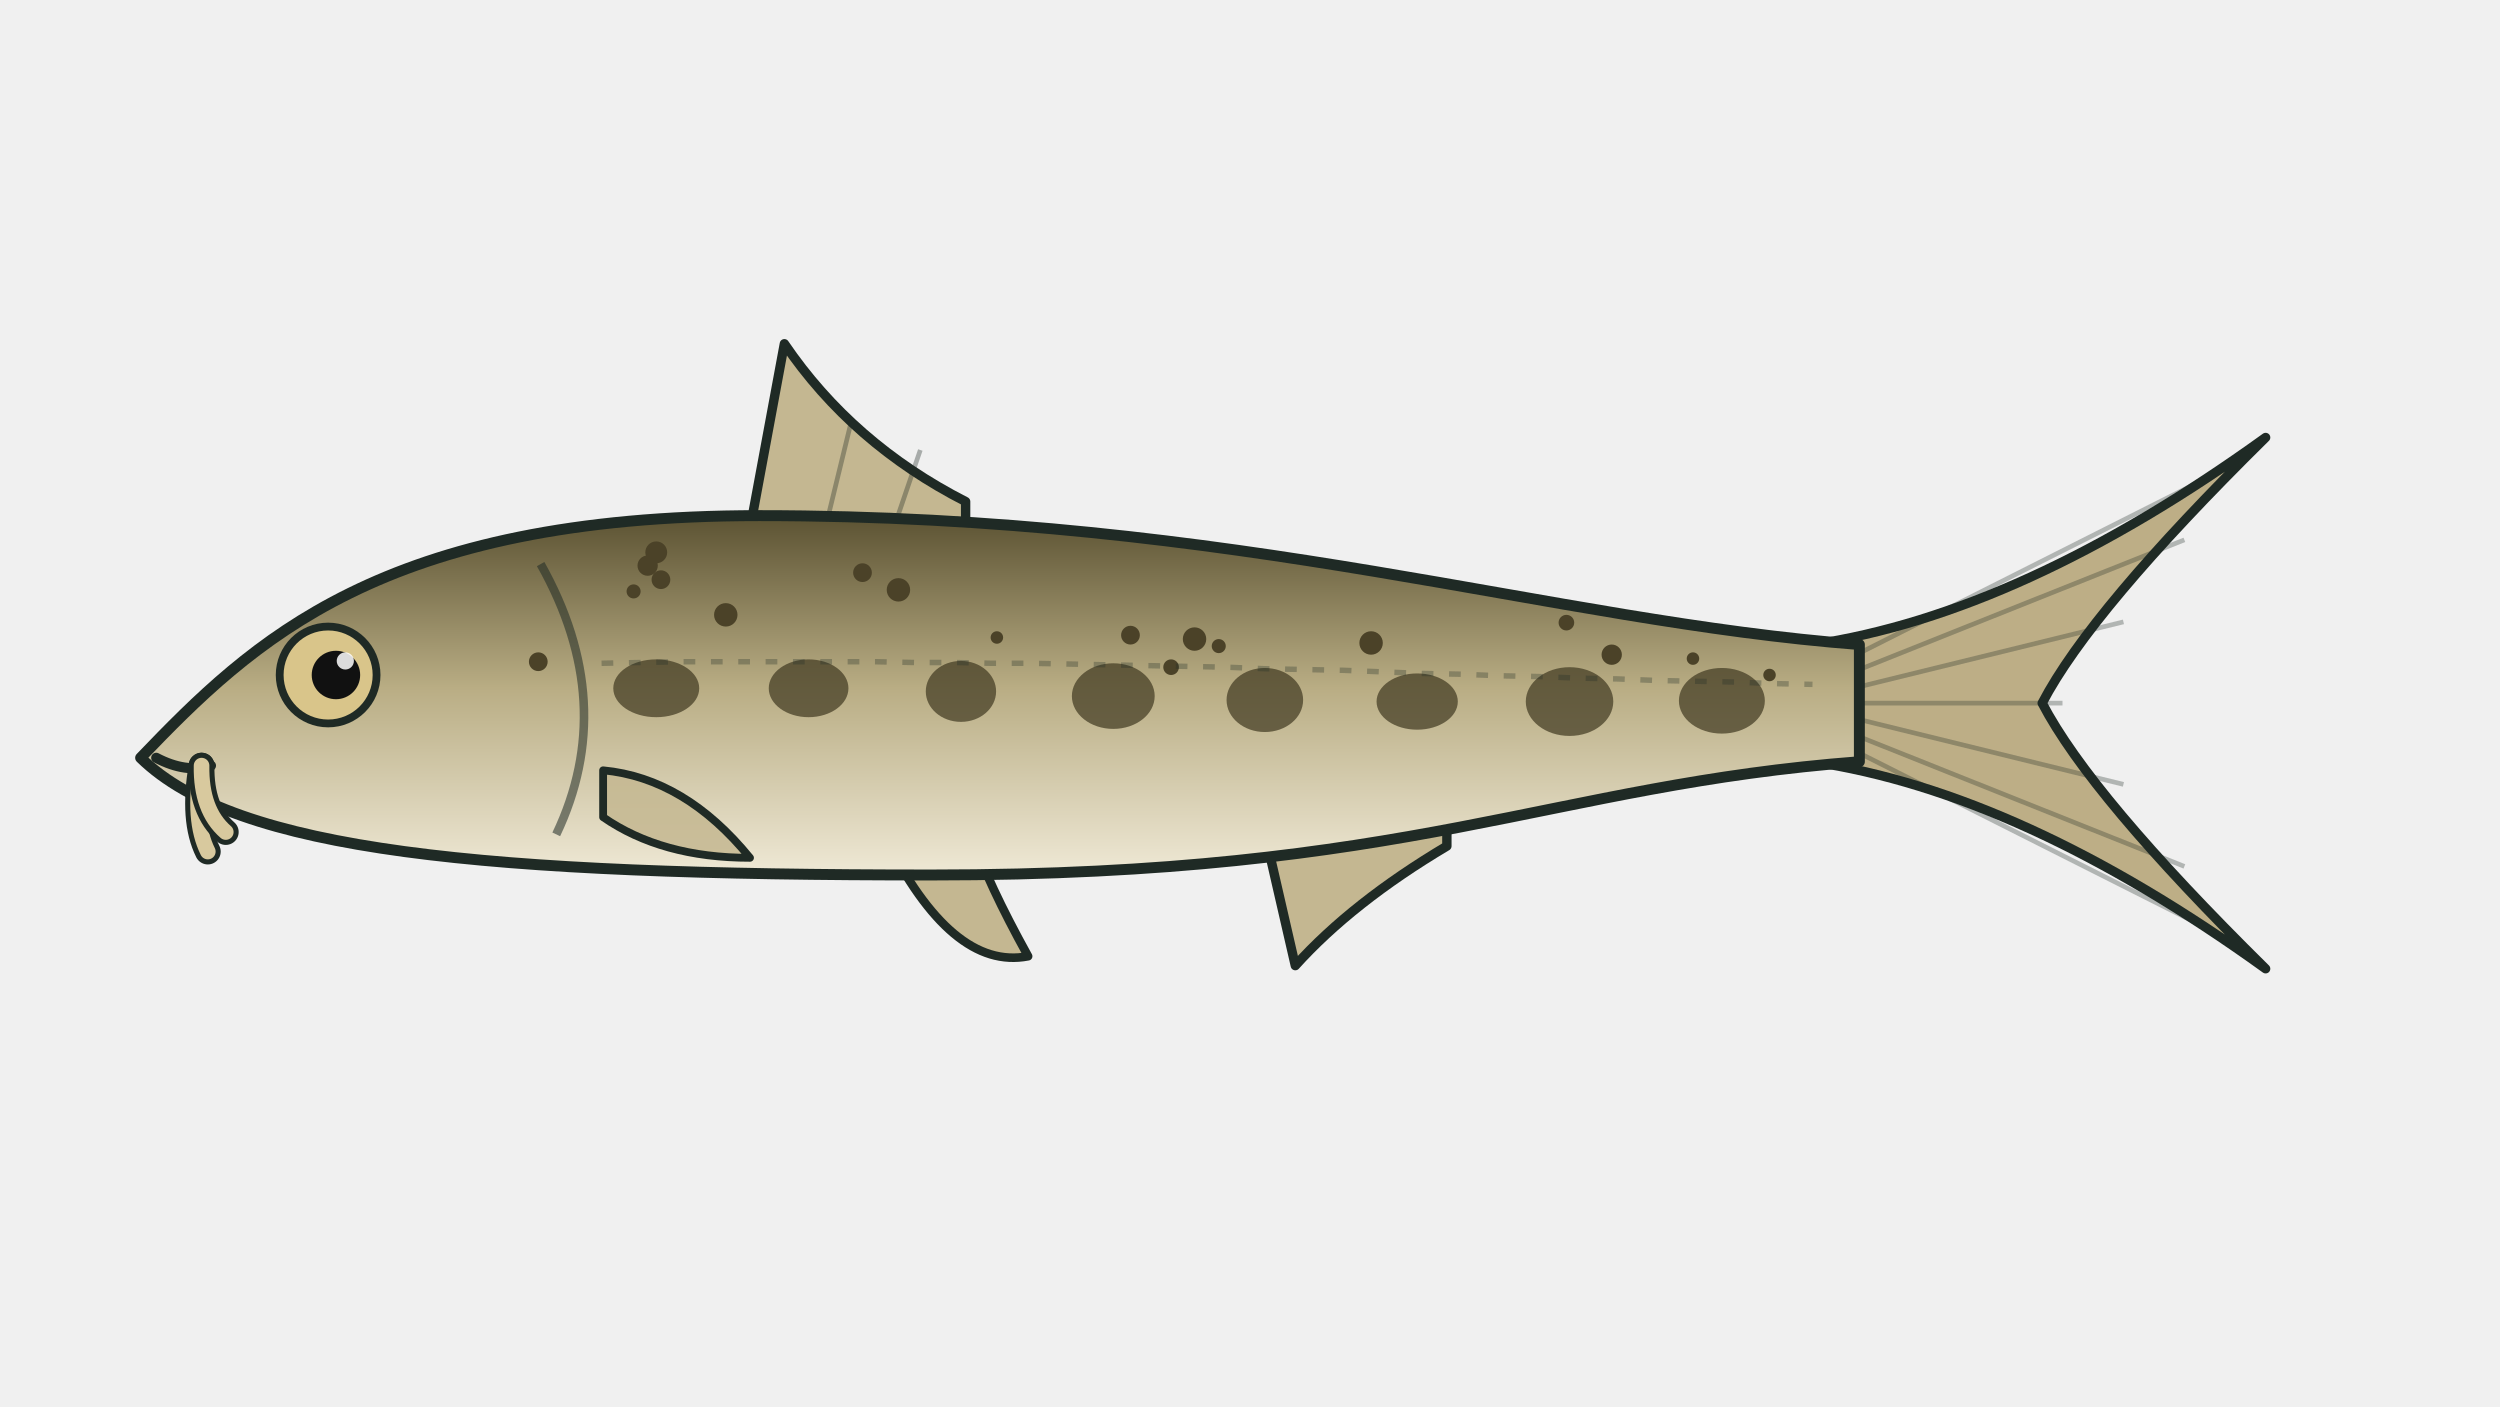
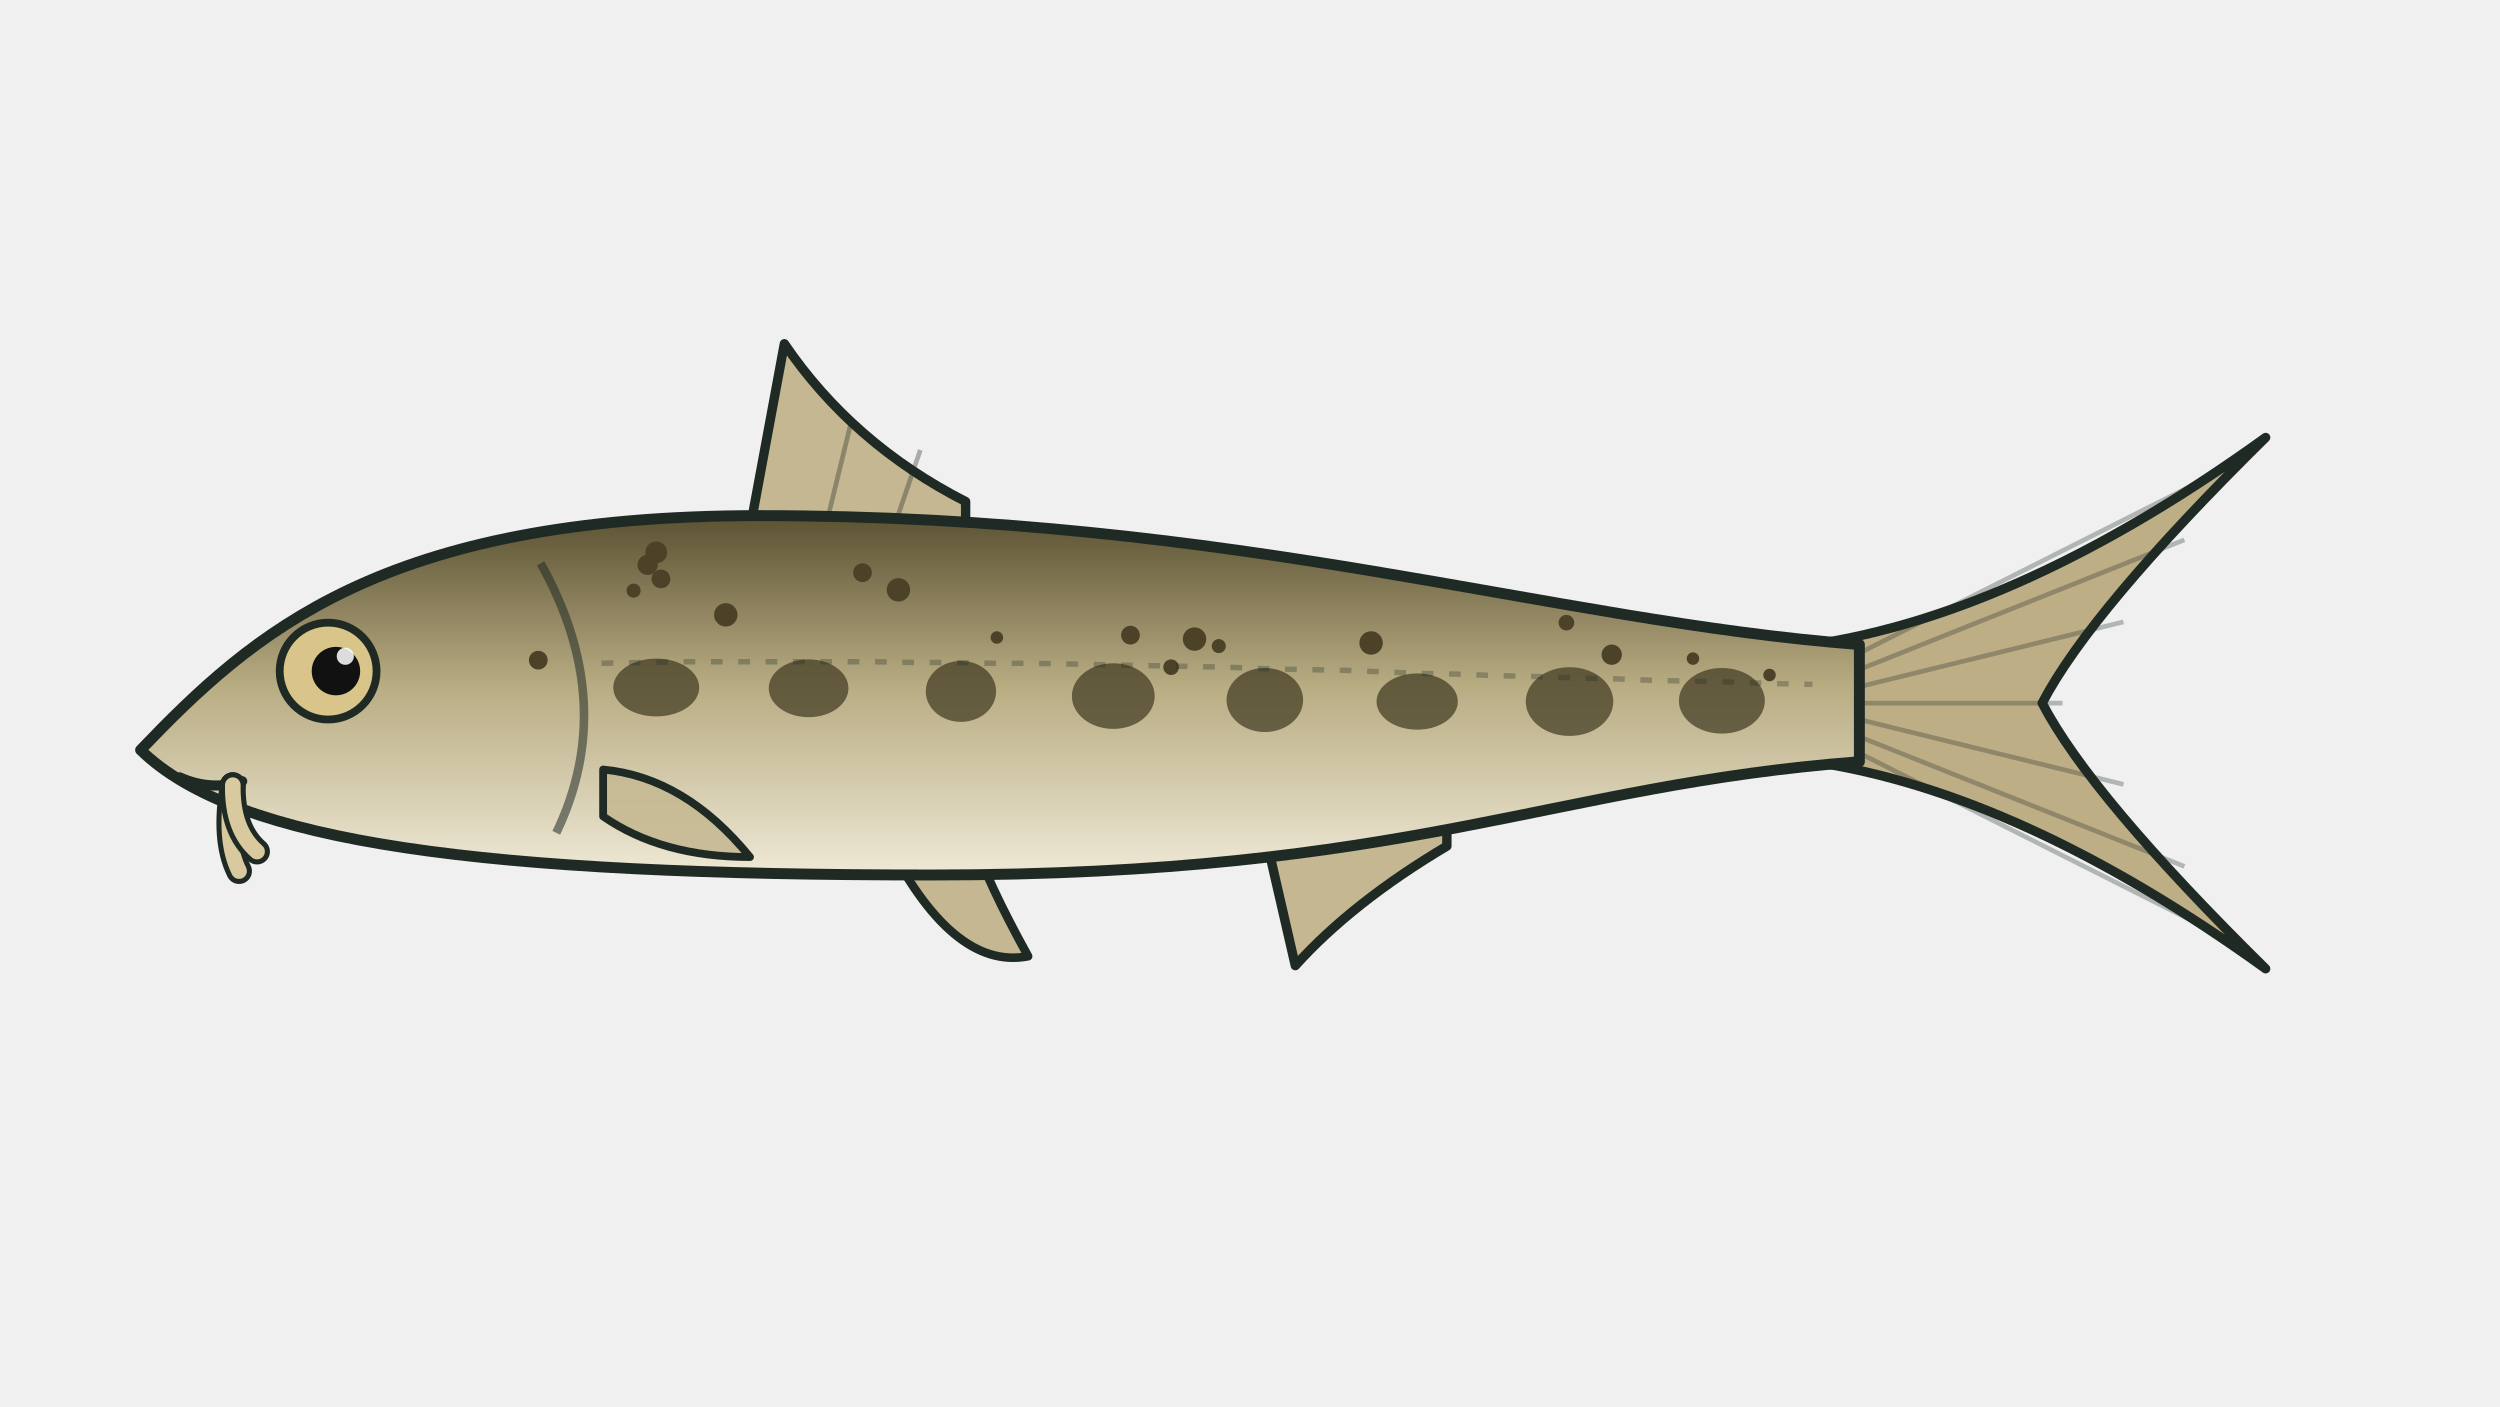
<svg xmlns="http://www.w3.org/2000/svg" viewBox="0 0 320 180" role="img" aria-label="Gudgeon">
  <defs>
    <linearGradient id="ggudgeon" x1="0" y1="0" x2="0" y2="1">
      <stop offset="0" stop-color="#5b5232" />
      <stop offset=".48" stop-color="#b9ad84" />
      <stop offset="1" stop-color="#efe9d6" />
    </linearGradient>
    <clipPath id="cgudgeon">
-       <path d="M18.0 97.0 C32.3 82.1 48.8 66.0 97.2 66.0 C158.8 66.0 198.4 79.5 238.0 82.5 L238.0 97.5 C198.4 100.5 180.8 112.0 119.2 112.0 C62.0 112.0 30.3 109.0 18.0 97.0Z" />
+       <path d="M18.0 96.0 C32.3 81.1 48.8 66.0 97.2 66.0 C158.8 66.0 198.4 79.5 238.0 82.5 L238.0 97.5 C198.4 100.5 180.8 112.0 119.2 112.0 C62.0 112.0 30.3 108.0 18.0 96.0Z" />
    </clipPath>
  </defs>
  <path d="M232.0 82.5 Q258.8 78.5 290.0 56.0 Q267.6 78.1 261.4 90.0 Q267.6 101.9 290.0 124.0 Q258.8 101.5 232.0 97.5Z" fill="#bdae86" stroke="#1f2a25" stroke-width="1.2" stroke-linejoin="round" />
  <line x1="238.0" y1="83.6" x2="287.4" y2="58.7" stroke="#1f2a25" stroke-width=".6" opacity=".3" />
  <line x1="238.0" y1="85.7" x2="279.6" y2="69.1" stroke="#1f2a25" stroke-width=".6" opacity=".3" />
  <line x1="238.0" y1="87.9" x2="271.8" y2="79.6" stroke="#1f2a25" stroke-width=".6" opacity=".3" />
  <line x1="238.0" y1="90.0" x2="264.0" y2="90.0" stroke="#1f2a25" stroke-width=".6" opacity=".3" />
  <line x1="238.0" y1="92.1" x2="271.8" y2="100.4" stroke="#1f2a25" stroke-width=".6" opacity=".3" />
  <line x1="238.0" y1="94.3" x2="279.6" y2="110.9" stroke="#1f2a25" stroke-width=".6" opacity=".3" />
  <line x1="238.0" y1="96.4" x2="287.4" y2="121.3" stroke="#1f2a25" stroke-width=".6" opacity=".3" />
  <path d="M95.2 72.0 L100.4 44.0 Q109.1 56.8 123.6 64.2 L123.6 72.8Z" fill="#c4b791" stroke="#1f2a25" stroke-width="1.2" stroke-linejoin="round" />
  <line x1="106.0" y1="66.1" x2="109.0" y2="53.8" stroke="#1f2a25" stroke-width=".6" opacity=".35" />
  <line x1="114.8" y1="66.4" x2="117.8" y2="57.6" stroke="#1f2a25" stroke-width=".6" opacity=".35" />
  <path d="M161.2 103.6 L165.8 123.6 Q173.1 115.5 185.2 108.3 L185.2 100.2Z" fill="#c4b791" stroke="#1f2a25" stroke-width="1.2" stroke-linejoin="round" />
  <path d="M113.2 107.0 Q121.8 124.3 131.6 122.4 Q126.4 113.0 124.4 107.0Z" fill="#c4b791" stroke="#1f2a25" stroke-width="1.1" stroke-linejoin="round" />
-   <path d="M18.0 97.0 C32.3 82.1 48.8 66.0 97.2 66.0 C158.8 66.0 198.4 79.5 238.0 82.5 L238.0 97.5 C198.4 100.5 180.8 112.0 119.2 112.0 C62.0 112.0 30.3 109.0 18.0 97.0Z" fill="url(#ggudgeon)" />
+   <path d="M18.0 96.0 C32.3 81.1 48.8 66.0 97.2 66.0 C158.8 66.0 198.4 79.5 238.0 82.5 L238.0 97.5 C198.4 100.5 180.8 112.0 119.2 112.0 C62.0 112.0 30.3 108.0 18.0 96.0Z" fill="url(#ggudgeon)" />
  <g clip-path="url(#cgudgeon)">
-     <ellipse cx="84.0" cy="88.1" rx="5.5" ry="3.7" fill="#3e3720" opacity="0.7" />
+     <ellipse cx="84.0" cy="88.0" rx="5.5" ry="3.7" fill="#3e3720" opacity="0.7" />
    <ellipse cx="103.5" cy="88.1" rx="5.1" ry="3.7" fill="#3e3720" opacity="0.7" />
    <ellipse cx="123.0" cy="88.5" rx="4.5" ry="3.9" fill="#3e3720" opacity="0.7" />
    <ellipse cx="142.5" cy="89.1" rx="5.3" ry="4.2" fill="#3e3720" opacity="0.7" />
    <ellipse cx="161.9" cy="89.6" rx="4.9" ry="4.1" fill="#3e3720" opacity="0.7" />
    <ellipse cx="181.4" cy="89.8" rx="5.2" ry="3.6" fill="#3e3720" opacity="0.7" />
    <ellipse cx="200.9" cy="89.8" rx="5.6" ry="4.4" fill="#3e3720" opacity="0.7" />
    <ellipse cx="220.4" cy="89.7" rx="5.5" ry="4.2" fill="#3e3720" opacity="0.7" />
    <circle cx="175.5" cy="82.3" r="1.5" fill="#4b4228" />
    <circle cx="152.9" cy="81.8" r="1.5" fill="#4b4228" />
    <circle cx="115.0" cy="75.5" r="1.5" fill="#4b4228" />
    <circle cx="110.4" cy="73.3" r="1.2" fill="#4b4228" />
-     <circle cx="68.9" cy="84.7" r="1.2" fill="#4b4228" />
+     <circle cx="68.9" cy="84.5" r="1.2" fill="#4b4228" />
    <circle cx="84.0" cy="70.7" r="1.4" fill="#4b4228" />
    <circle cx="156.0" cy="82.7" r="0.9" fill="#4b4228" />
-     <circle cx="81.1" cy="75.7" r="0.9" fill="#4b4228" />
+     <circle cx="81.1" cy="75.6" r="0.9" fill="#4b4228" />
    <circle cx="226.5" cy="86.4" r="0.8" fill="#4b4228" />
    <circle cx="92.9" cy="78.7" r="1.5" fill="#4b4228" />
    <circle cx="200.5" cy="79.7" r="1.0" fill="#4b4228" />
    <circle cx="144.7" cy="81.3" r="1.2" fill="#4b4228" />
    <circle cx="127.6" cy="81.6" r="0.8" fill="#4b4228" />
-     <circle cx="82.9" cy="72.4" r="1.3" fill="#4b4228" />
+     <circle cx="82.9" cy="72.3" r="1.3" fill="#4b4228" />
    <circle cx="216.7" cy="84.3" r="0.8" fill="#4b4228" />
    <circle cx="149.9" cy="85.4" r="1.0" fill="#4b4228" />
    <circle cx="206.3" cy="83.8" r="1.3" fill="#4b4228" />
-     <circle cx="84.6" cy="74.2" r="1.2" fill="#4b4228" />
+     <circle cx="84.6" cy="74.1" r="1.2" fill="#4b4228" />
    <polyline points="77.0,84.9 82.0,84.8 87.0,84.7 92.0,84.7 97.0,84.7 102.0,84.7 107.0,84.7 112.0,84.7 117.0,84.8 122.0,84.8 127.0,84.9 132.0,84.9 137.0,85.0 142.0,85.1 147.0,85.2 152.0,85.3 157.0,85.4 162.0,85.6 167.0,85.7 172.0,85.8 177.0,86.0 182.0,86.2 187.0,86.3 192.0,86.5 197.0,86.6 202.0,86.8 207.0,86.9 212.0,87.1 217.0,87.2 222.0,87.3 227.0,87.5 232.0,87.6" fill="none" stroke="#1f2a25" stroke-width=".7" opacity=".3" stroke-dasharray="1.5 2" />
-     <path d="M69.2 72.2 Q79.2 90.0 71.2 106.8" fill="none" stroke="#1f2a25" stroke-width="1.1" opacity=".55" />
+     <path d="M69.2 72.1 Q79.2 90.0 71.2 106.6" fill="none" stroke="#1f2a25" stroke-width="1.1" opacity=".55" />
  </g>
-   <path d="M18.0 97.0 C32.3 82.1 48.8 66.0 97.2 66.0 C158.8 66.0 198.4 79.5 238.0 82.5 L238.0 97.5 C198.4 100.5 180.8 112.0 119.2 112.0 C62.0 112.0 30.3 109.0 18.0 97.0Z" fill="none" stroke="#1f2a25" stroke-width="1.4" stroke-linejoin="round" />
-   <path d="M77.2 98.6 Q87.7 99.6 96.0 109.8 Q84.7 109.8 77.2 104.6Z" fill="#c4b791" fill-opacity=".85" stroke="#1f2a25" stroke-width="1" stroke-linejoin="round" />
-   <path d="M20.0 97.0 Q23.8 99.0 27.0 98.0" fill="none" stroke="#1f2a25" stroke-width="1.3" stroke-linecap="round" />
-   <path d="M25.8 98.0 Q24.6 105.0 26.6 109.0" fill="none" stroke="#1f2a25" stroke-width="3.3" stroke-linecap="round" />
-   <path d="M25.8 98.0 Q24.6 105.0 26.6 109.0" fill="none" stroke="#d8c99e" stroke-width="2.0" stroke-linecap="round" />
-   <path d="M25.8 98.0 Q25.7 103.7 28.9 106.5" fill="none" stroke="#1f2a25" stroke-width="3.3" stroke-linecap="round" />
-   <path d="M25.8 98.0 Q25.7 103.7 28.9 106.5" fill="none" stroke="#d8c99e" stroke-width="2.0" stroke-linecap="round" />
-   <circle cx="42.0" cy="86.4" r="6.2" fill="#d9c58a" stroke="#1f2a25" stroke-width="1" />
-   <circle cx="43.0" cy="86.4" r="3.1" fill="#111" />
-   <circle cx="44.2" cy="84.6" r="1.1" fill="#fff" opacity=".85" />
+   <path d="M18.0 96.0 C32.3 81.1 48.8 66.0 97.2 66.0 C158.8 66.0 198.4 79.5 238.0 82.5 L238.0 97.5 C198.4 100.5 180.8 112.0 119.2 112.0 C62.0 112.0 30.3 108.0 18.0 96.0Z" fill="none" stroke="#1f2a25" stroke-width="1.4" stroke-linejoin="round" />
+   <path d="M77.2 98.5 Q87.7 99.5 96.0 109.7 Q84.7 109.7 77.2 104.5Z" fill="#c4b791" fill-opacity=".85" stroke="#1f2a25" stroke-width="1" stroke-linejoin="round" />
+   <path d="M23.0 99.5 Q27.0 101.3 31.0 100.0" fill="none" stroke="#1f2a25" stroke-width="1.3" stroke-linecap="round" />
+   <path d="M29.8 100.5 Q28.6 107.5 30.6 111.5" fill="none" stroke="#1f2a25" stroke-width="3.3" stroke-linecap="round" />
+   <path d="M29.8 100.5 Q28.6 107.5 30.6 111.5" fill="none" stroke="#d8c99e" stroke-width="2.0" stroke-linecap="round" />
+   <path d="M29.8 100.5 Q29.7 106.2 32.9 109.0" fill="none" stroke="#1f2a25" stroke-width="3.3" stroke-linecap="round" />
+   <path d="M29.8 100.5 Q29.7 106.2 32.9 109.0" fill="none" stroke="#d8c99e" stroke-width="2.0" stroke-linecap="round" />
+   <circle cx="42.0" cy="85.9" r="6.2" fill="#d9c58a" stroke="#1f2a25" stroke-width="1" />
+   <circle cx="43.0" cy="85.9" r="3.1" fill="#111" />
+   <circle cx="44.2" cy="84.0" r="1.1" fill="#fff" opacity=".85" />
</svg>
